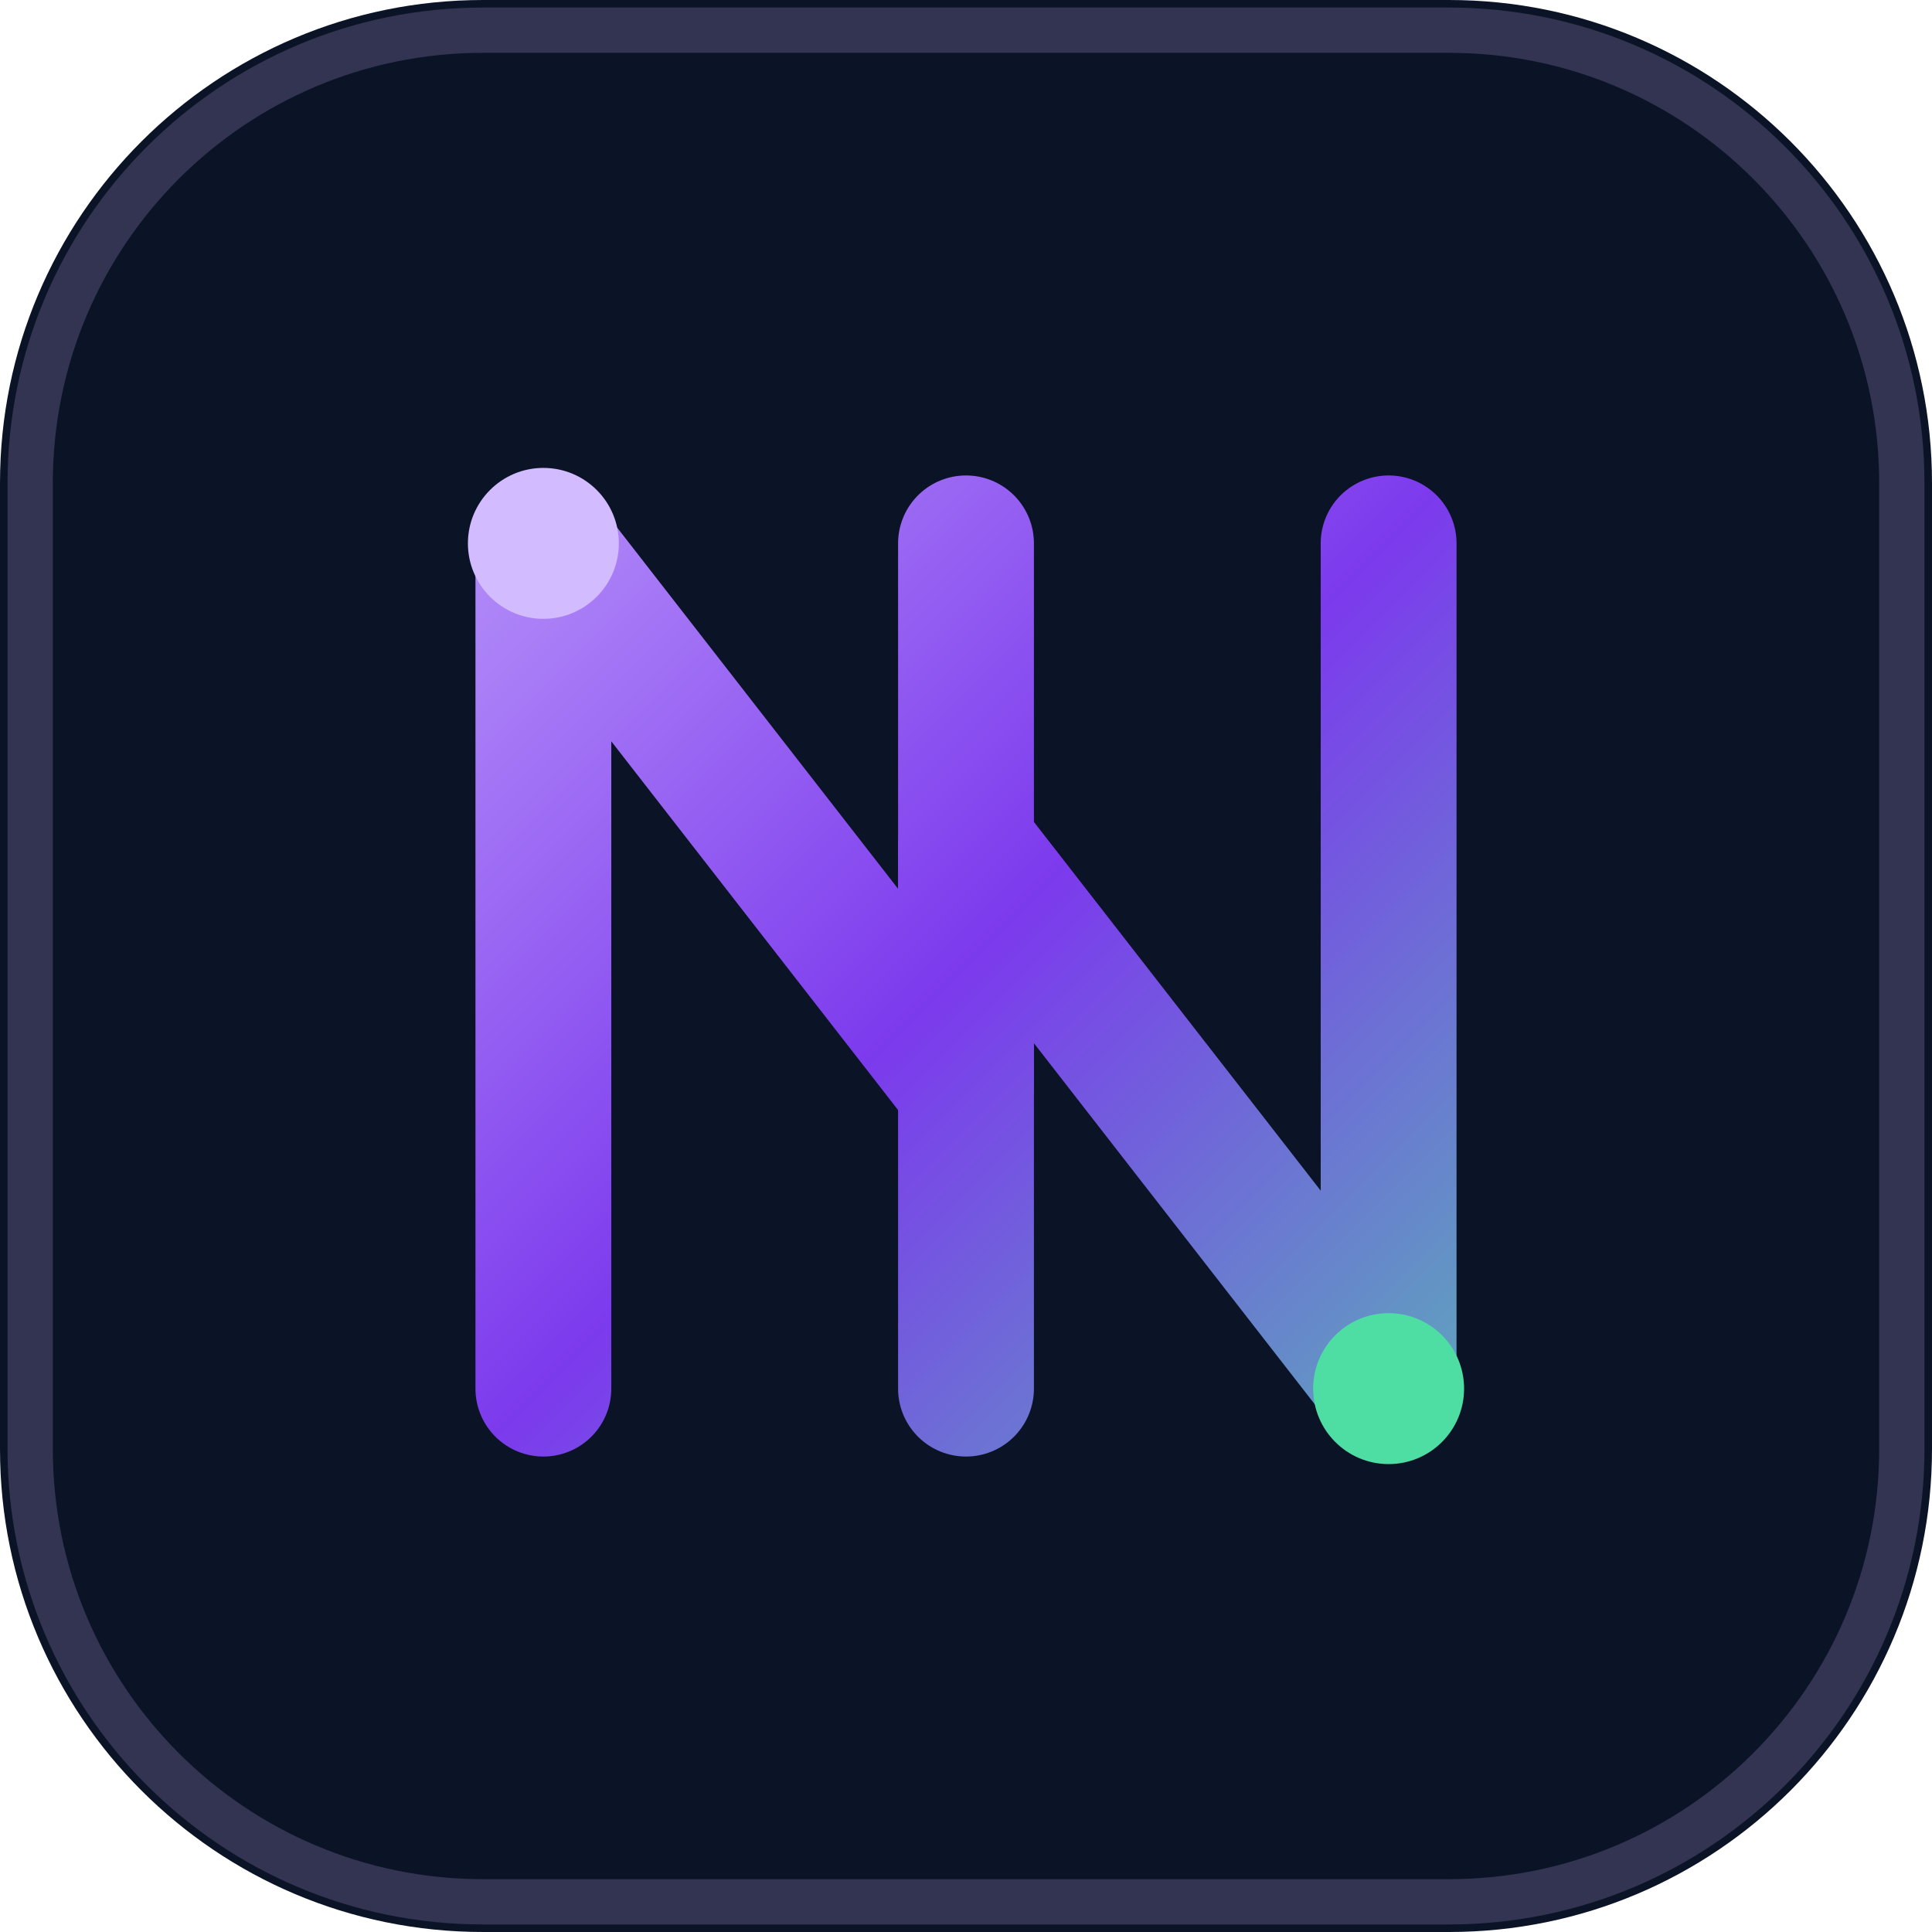
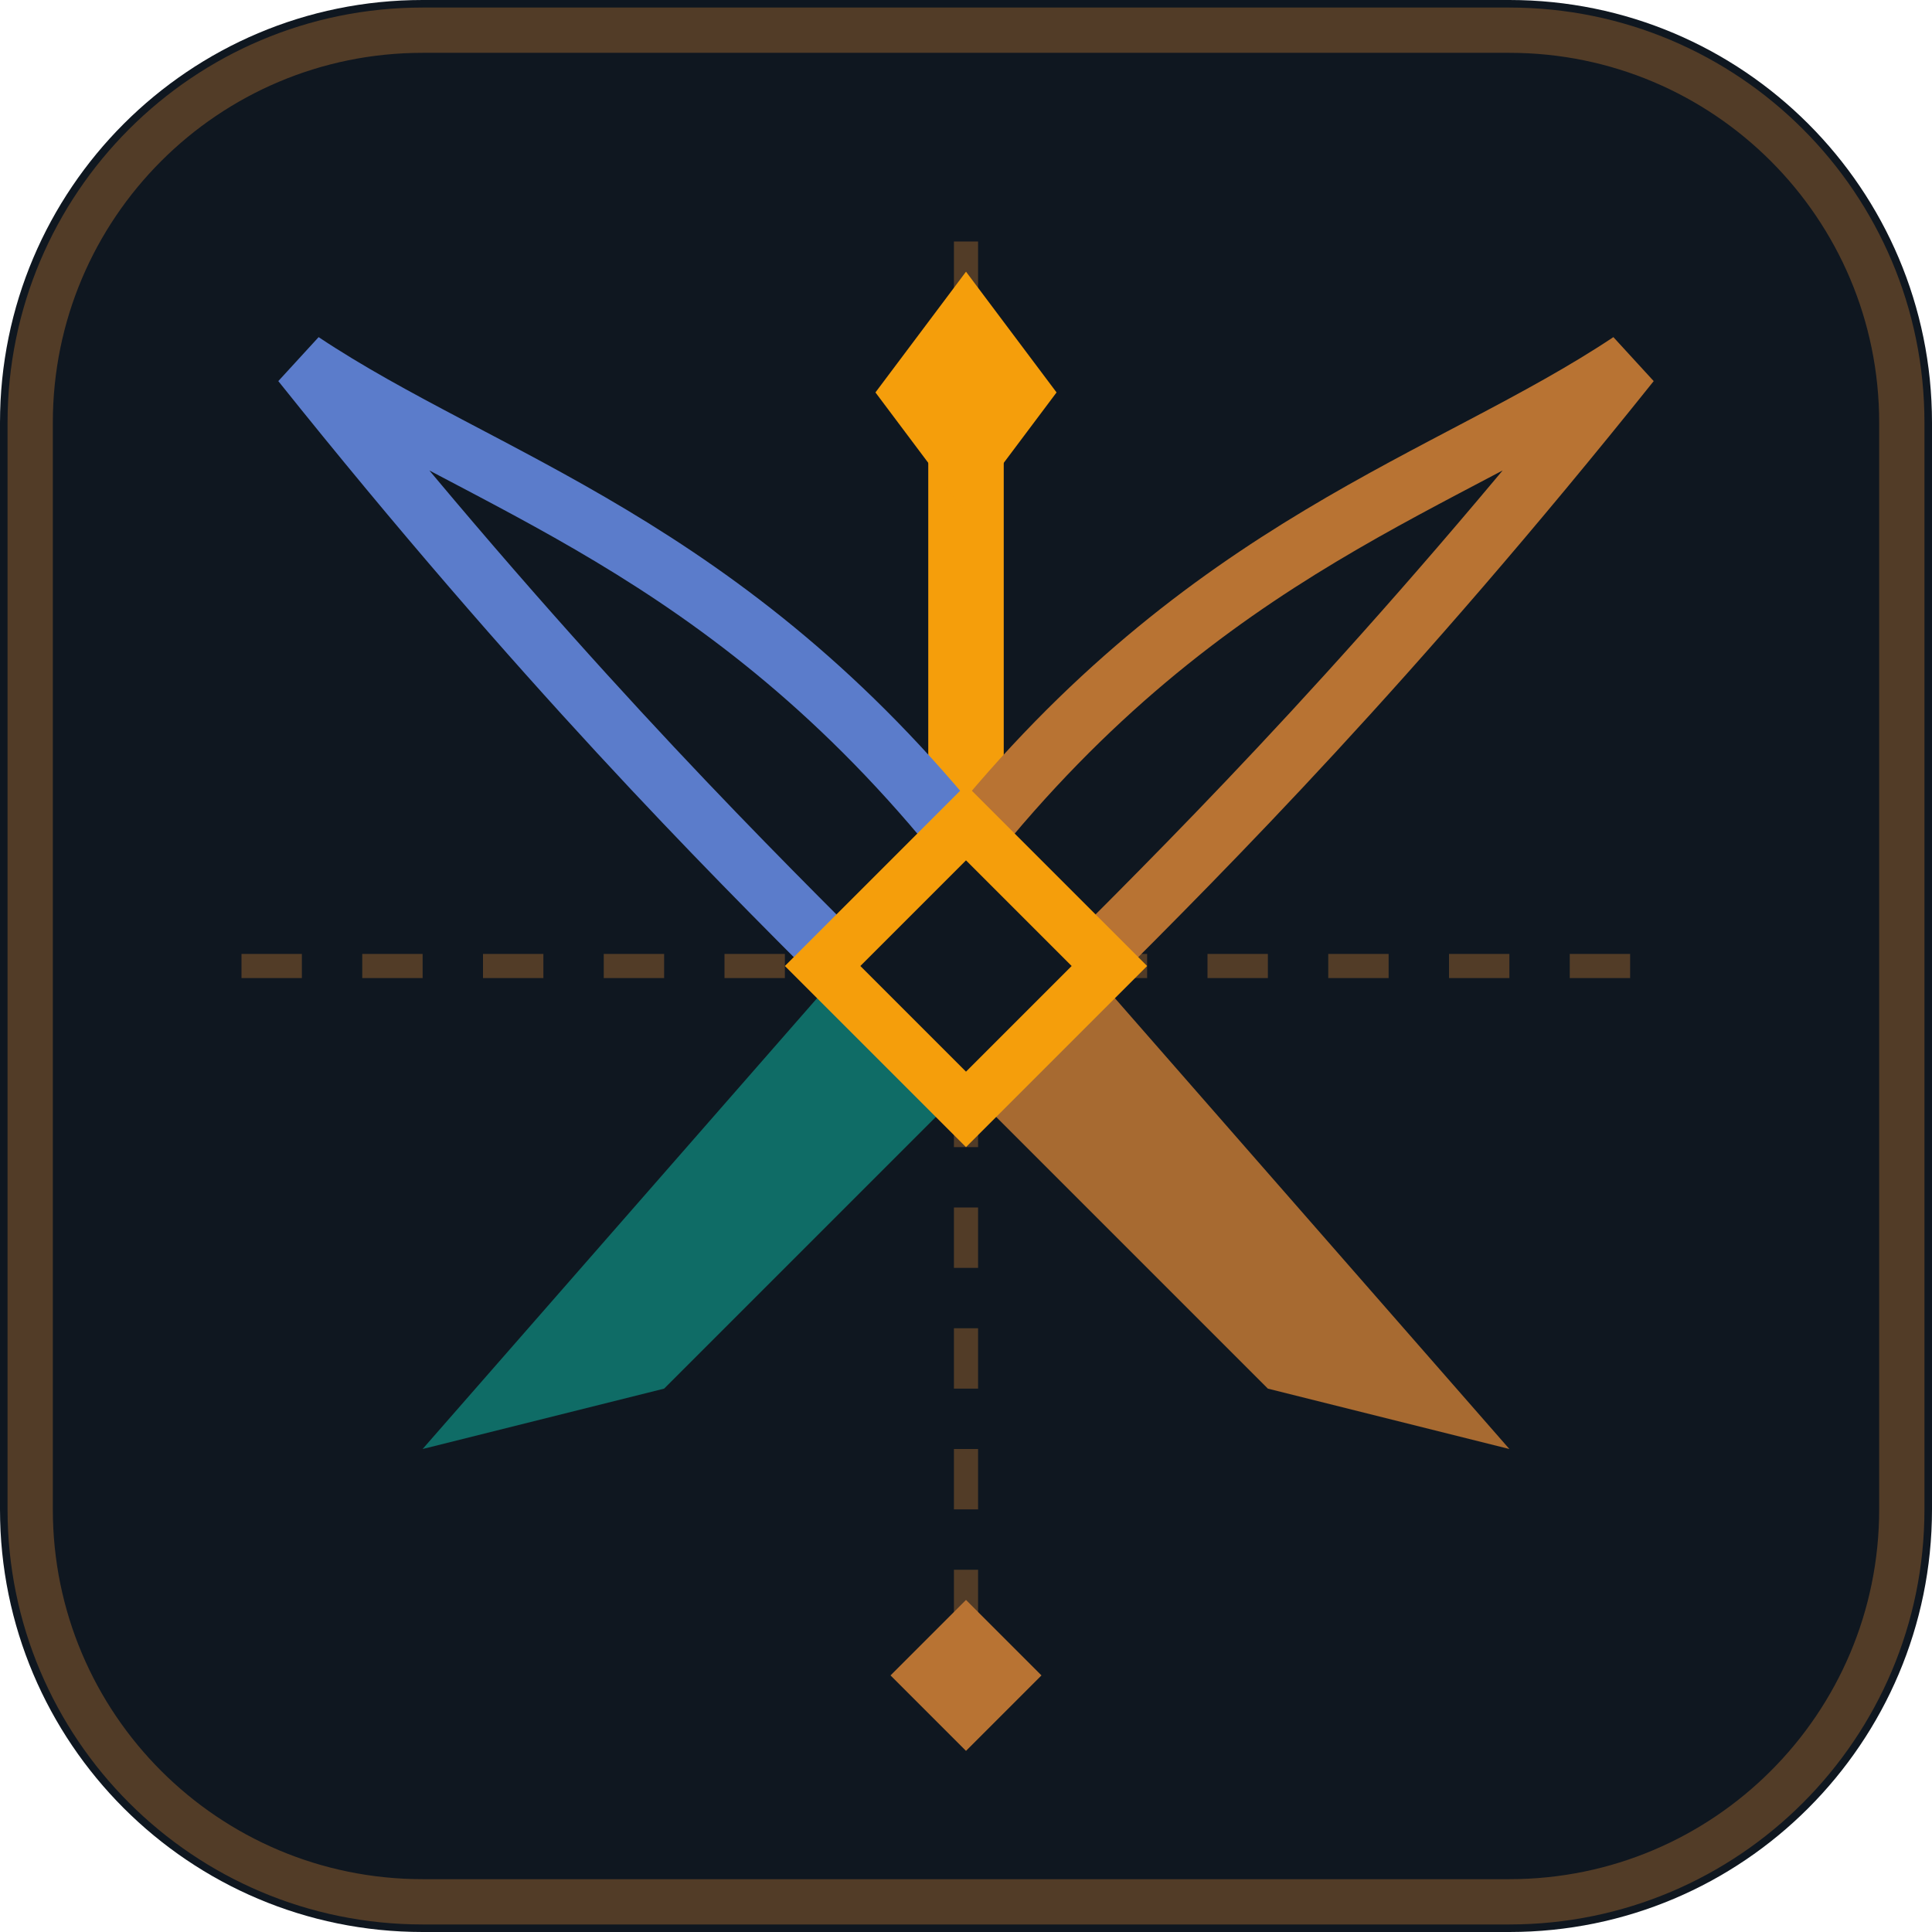
<svg xmlns="http://www.w3.org/2000/svg" viewBox="0 0 64 64" fill="none">
-   <defs>
-     <linearGradient id="niyuktiGrad" x1="8" y1="8" x2="56" y2="56" gradientUnits="userSpaceOnUse">
-       <stop offset="0%" stop-color="#d2bbff" />
-       <stop offset="50%" stop-color="#7c3aed" />
-       <stop offset="100%" stop-color="#4edea3" />
-     </linearGradient>
-   </defs>
-   <rect width="64" height="64" rx="16" fill="#0b1326" />
-   <rect x="1" y="1" width="62" height="62" rx="15" stroke="rgba(210,187,255,0.2)" stroke-width="1.5" />
-   <path d="M18 46V18L32 36V18" stroke="url(#niyuktiGrad)" stroke-width="4.5" stroke-linecap="round" stroke-linejoin="round" />
-   <path d="M32 46V28L46 46V18" stroke="url(#niyuktiGrad)" stroke-width="4.5" stroke-linecap="round" stroke-linejoin="round" />
-   <circle cx="18" cy="18" r="2.5" fill="#d2bbff" />
-   <circle cx="46" cy="46" r="2.5" fill="#4edea3" />
+   <rect width="64" height="64" rx="14" fill="#0F1720" />
+   <rect x="1" y="1" width="62" height="62" rx="13" stroke="#B87333" stroke-width="1.5" stroke-opacity="0.4" />
+   <line x1="32" y1="8" x2="32" y2="56" stroke="#B87333" stroke-width="0.8" stroke-dasharray="2 2" stroke-opacity="0.4" />
+   <line x1="8" y1="32" x2="56" y2="32" stroke="#B87333" stroke-width="0.8" stroke-dasharray="2 2" stroke-opacity="0.4" />
+   <line x1="32" y1="12" x2="32" y2="28" stroke="#F59E0B" stroke-width="2.5" stroke-linecap="round" />
+   <polygon points="32,9 35,13 32,17 29,13" fill="#F59E0B" />
+   <path d="M 32,28 C 24,18 16,16 10,12 C 18,22 24,28 28,32" stroke="#5B7CCB" stroke-width="2" fill="none" stroke-linecap="round" />
+   <path d="M 32,28 C 40,18 48,16 54,12 C 46,22 40,28 36,32" stroke="#B87333" stroke-width="2" fill="none" stroke-linecap="round" />
+   <path d="M 28,32 L 14,48 L 22,46 L 32,36" fill="#0F766E" opacity="0.9" />
+   <path d="M 36,32 L 50,48 L 42,46 L 32,36" fill="#B87333" opacity="0.9" />
+   <polygon points="32,26 38,32 32,38 26,32" fill="#F59E0B" />
+   <polygon points="32,28.5 35.5,32 32,35.5 28.5,32" fill="#0F1720" />
+   <polygon points="32,53 34.5,55.5 32,58 29.5,55.5" fill="#B87333" />
</svg>
